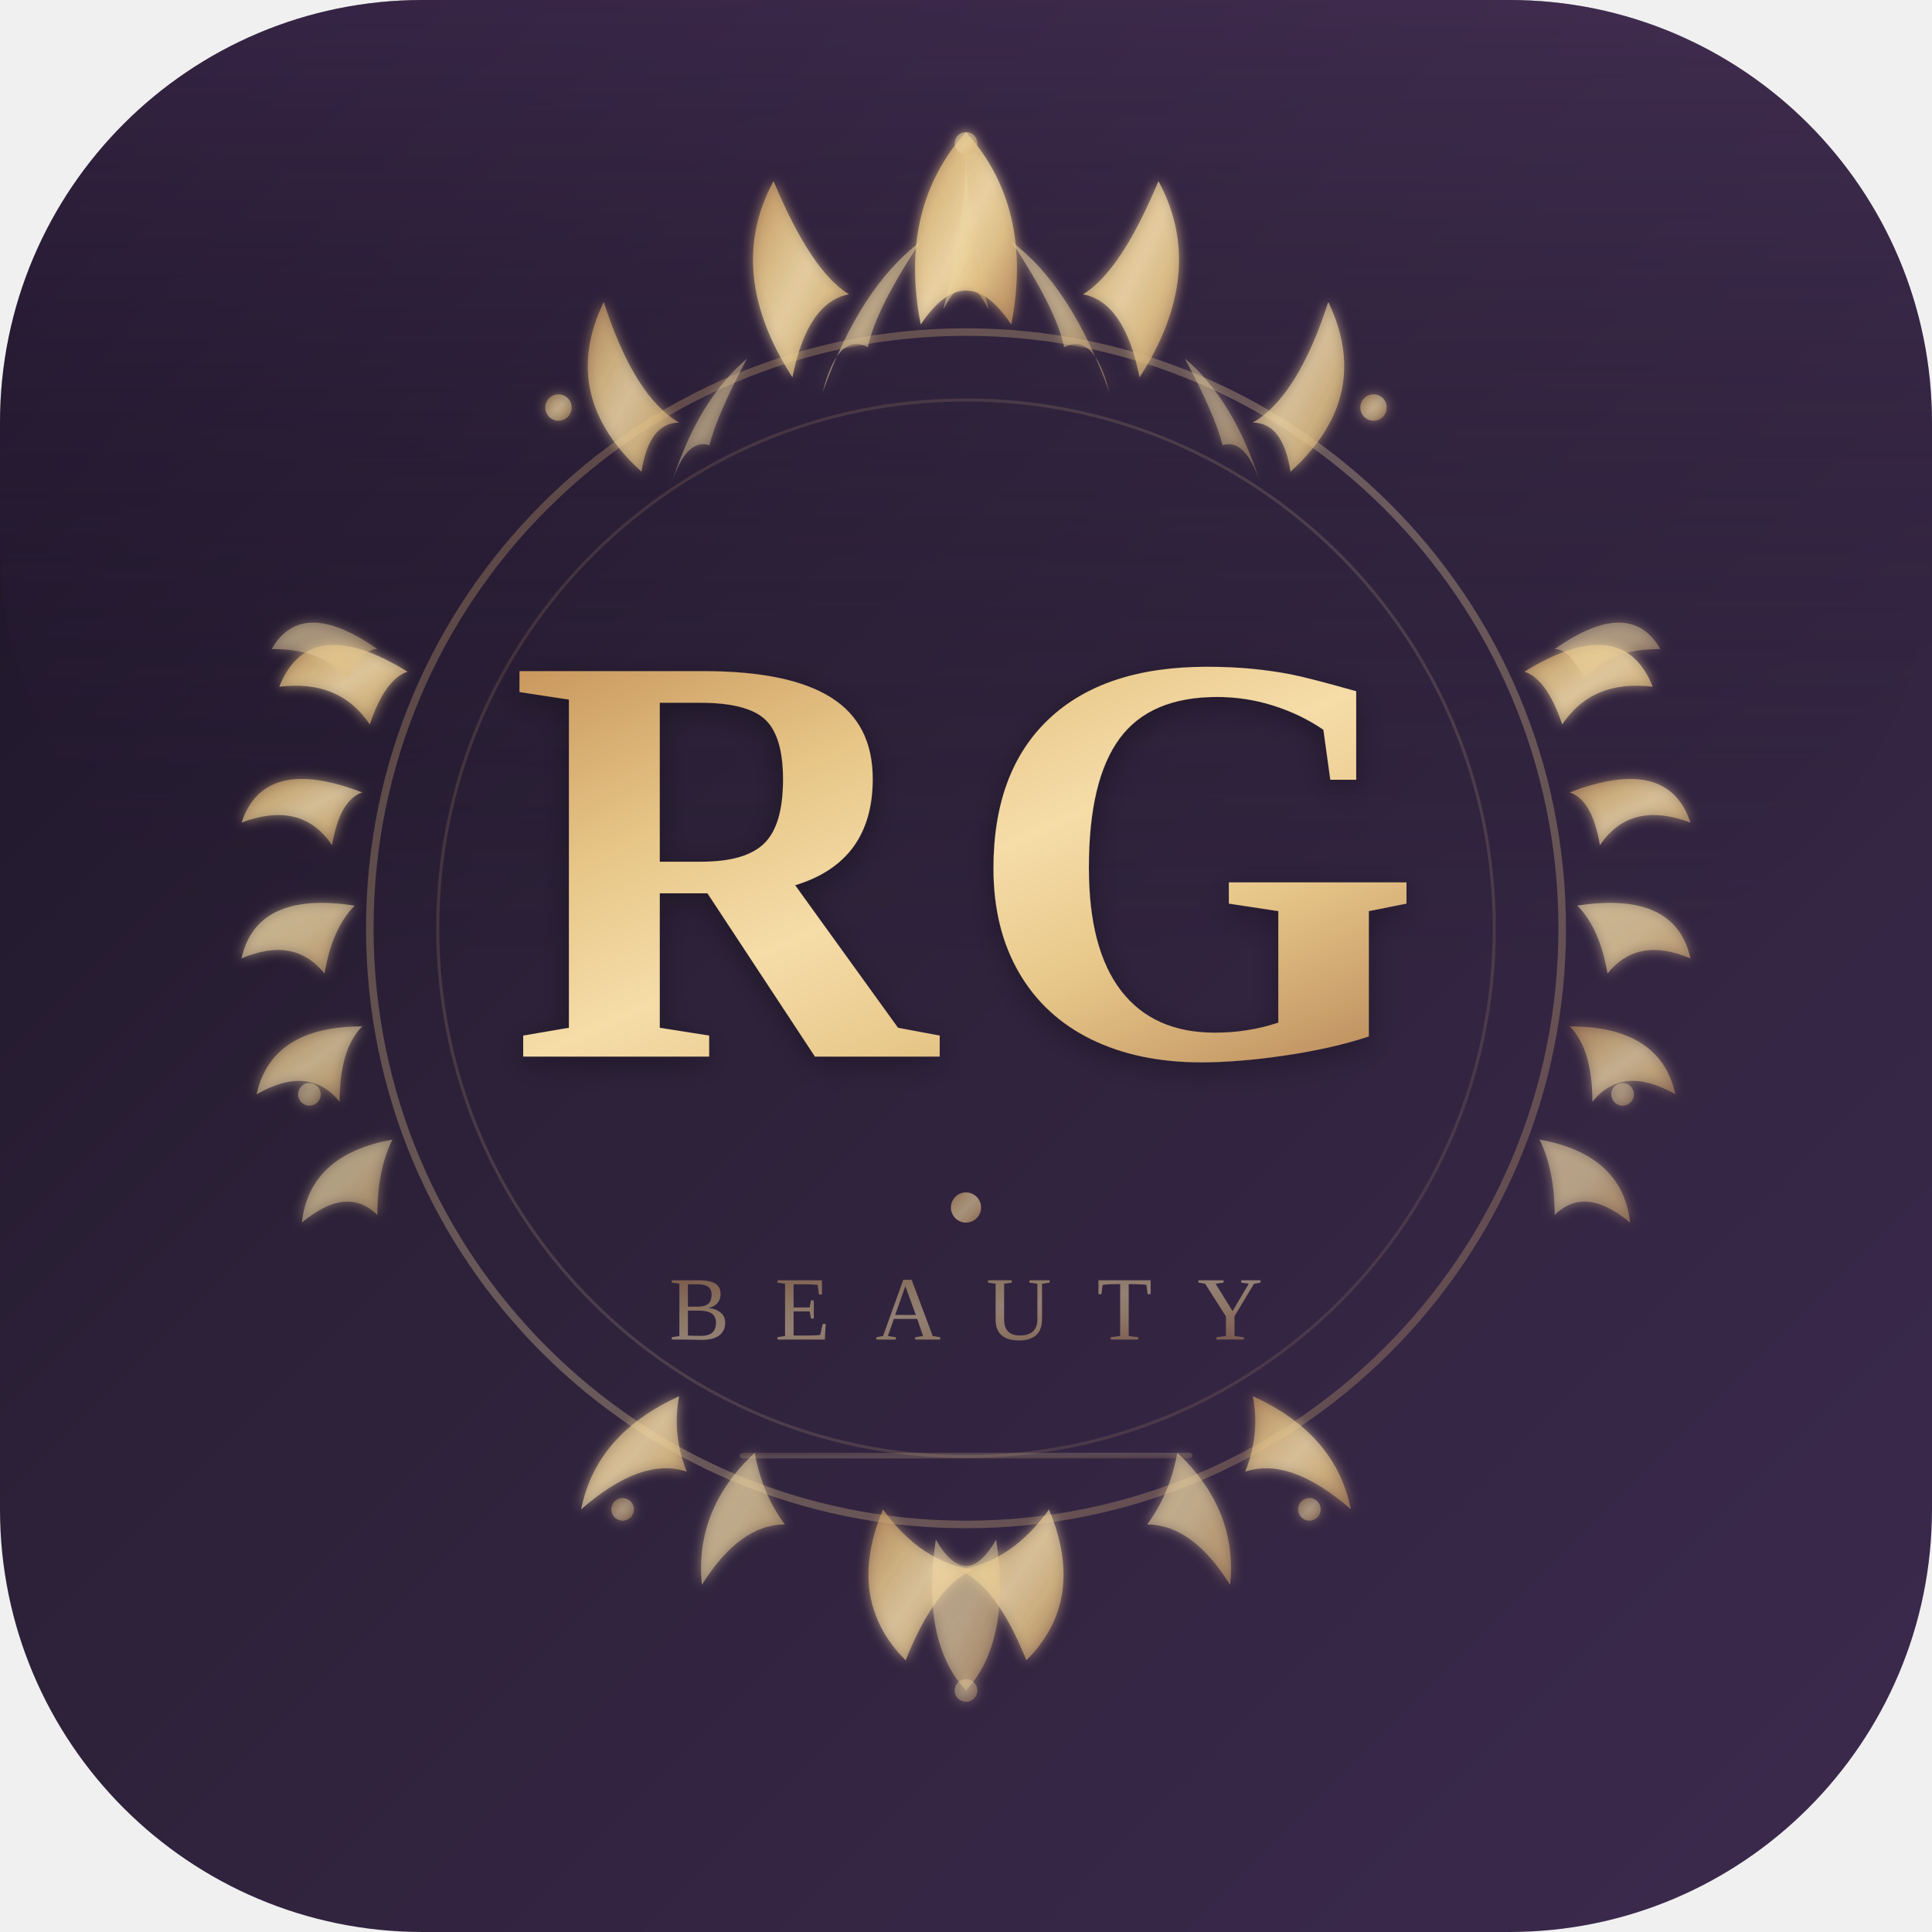
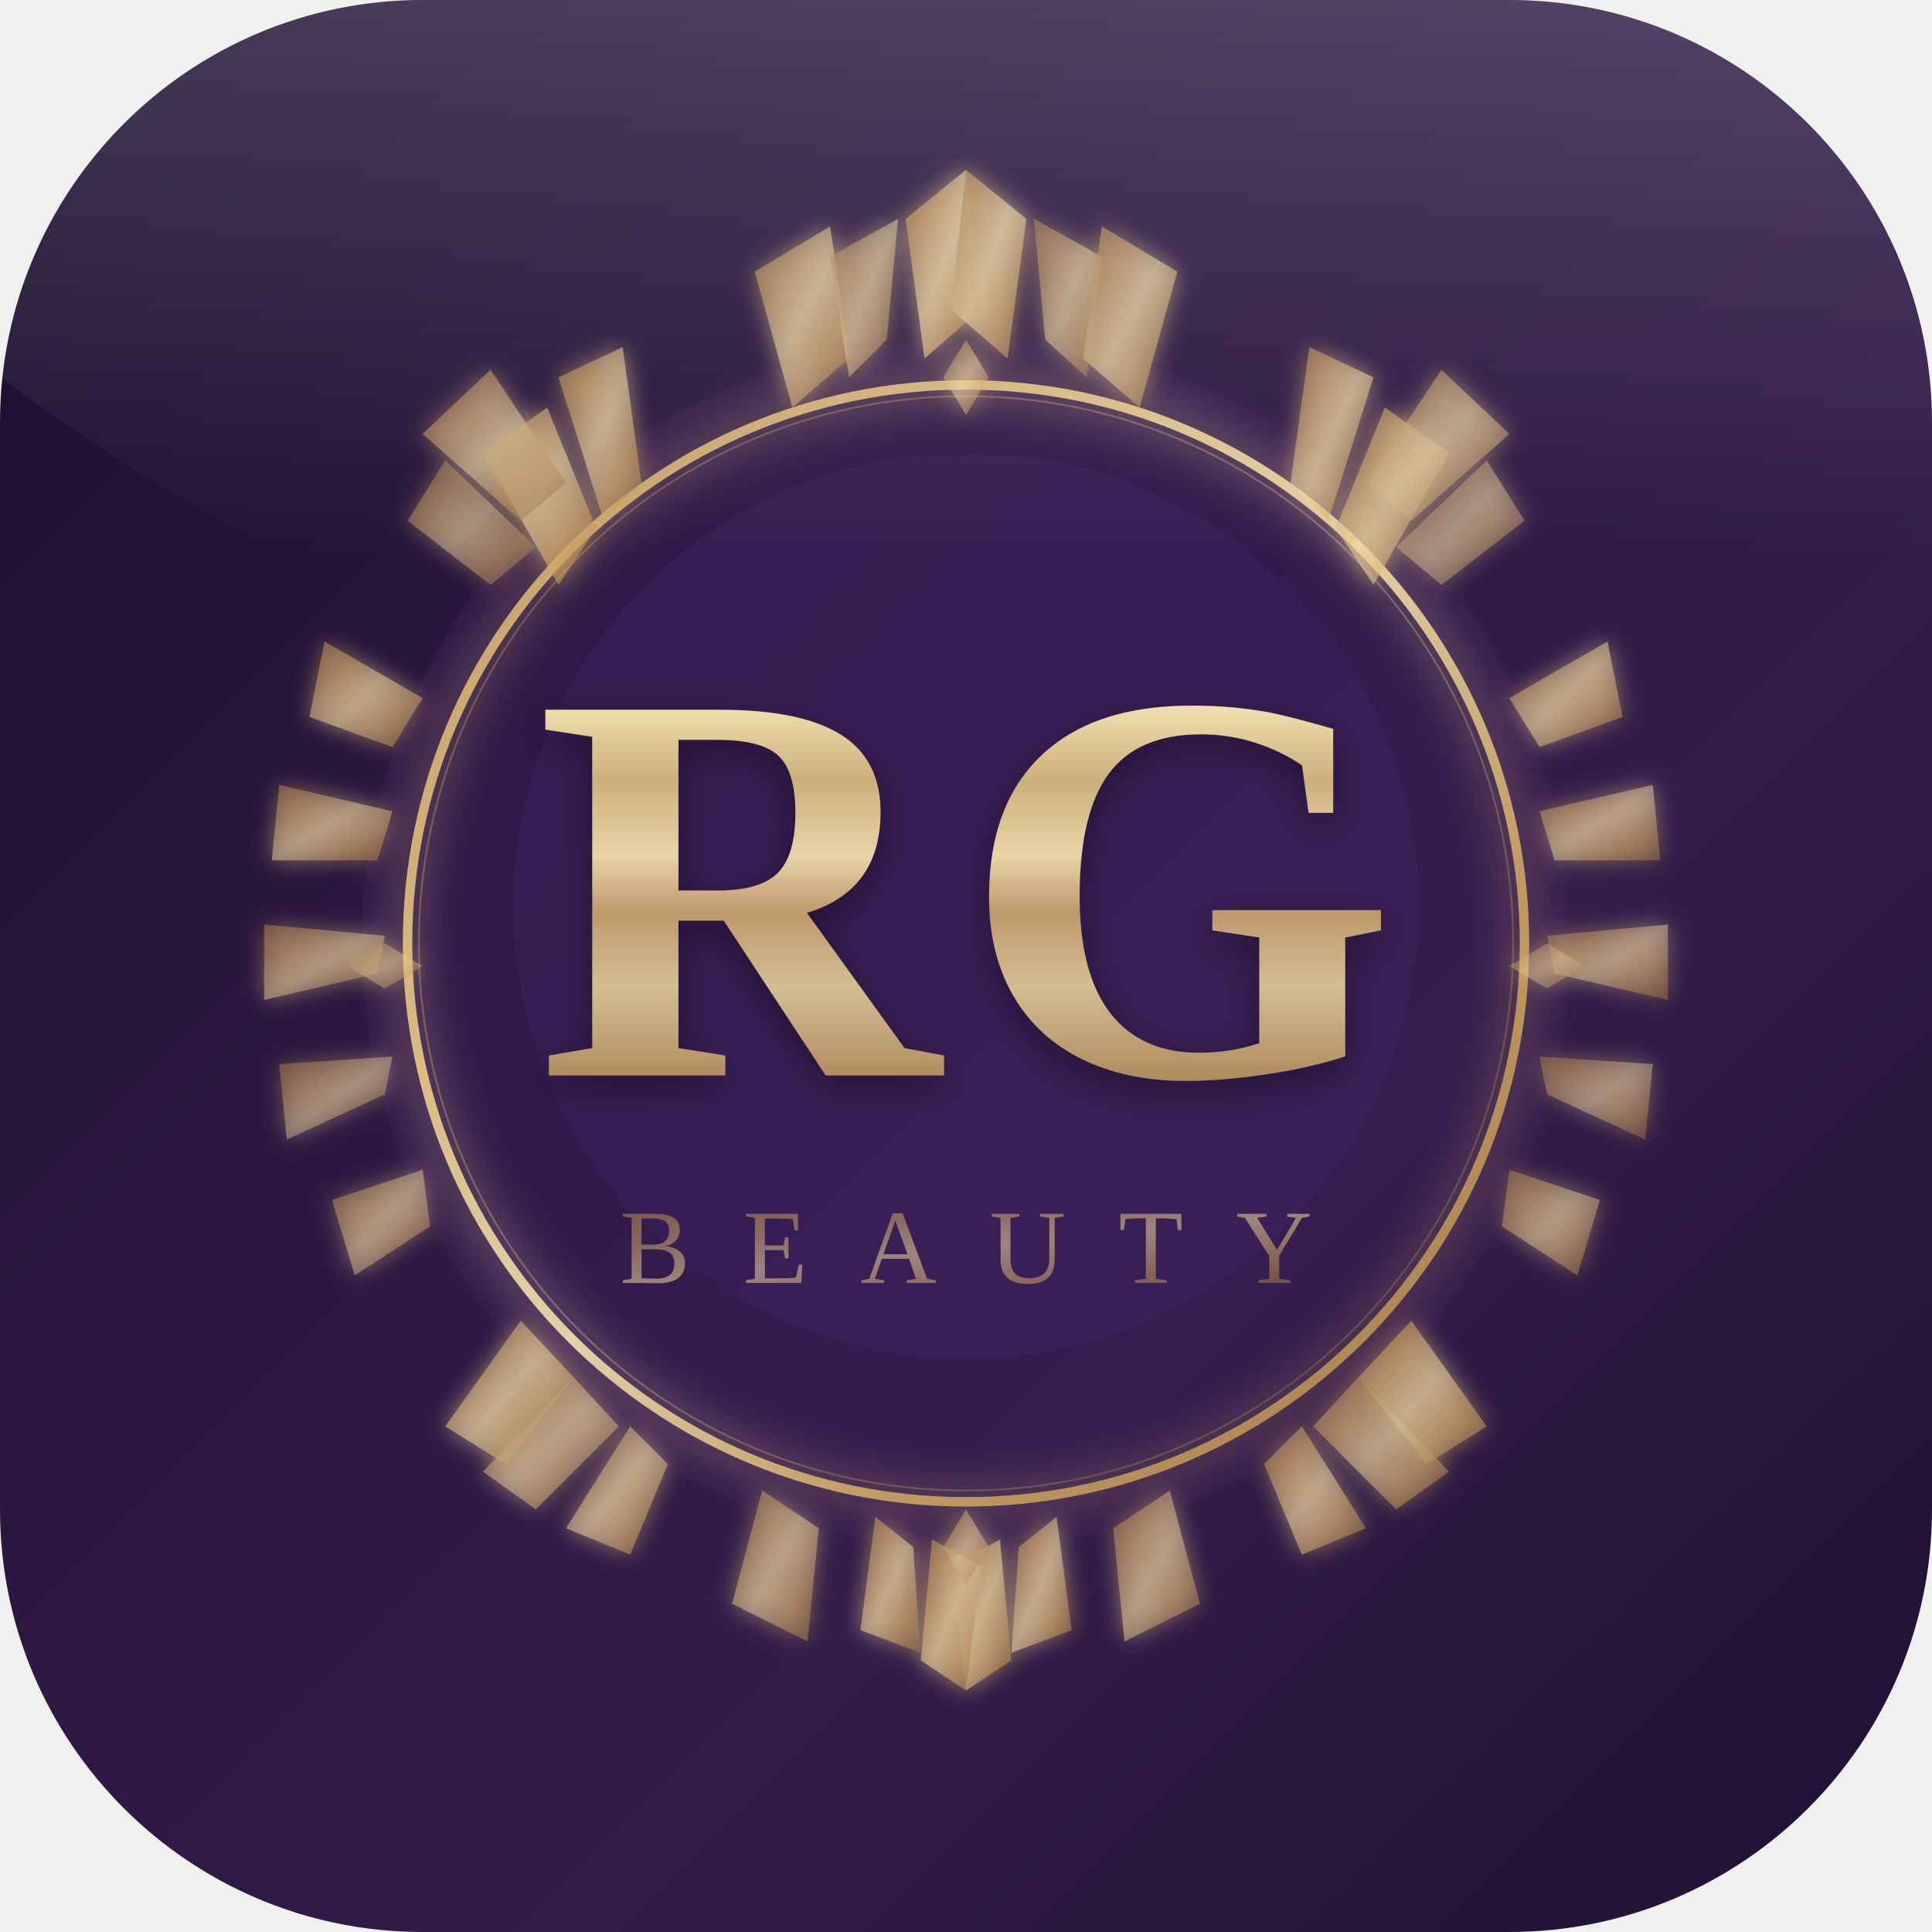
<svg xmlns="http://www.w3.org/2000/svg" viewBox="0 0 512 512">
  <defs>
    <linearGradient id="bg" x1="0%" y1="0%" x2="100%" y2="100%">
-       <stop offset="0%" stop-color="#1a1225" />
-       <stop offset="40%" stop-color="#2c2138" />
-       <stop offset="100%" stop-color="#3d2a4f" />
+       <stop offset="0%" stop-color="#1a0e2e" />
+       <stop offset="35%" stop-color="#2a1640" />
+       <stop offset="65%" stop-color="#321c4a" />
+       <stop offset="100%" stop-color="#1e1030" />
    </linearGradient>
    <linearGradient id="gold" x1="0%" y1="0%" x2="100%" y2="100%">
-       <stop offset="0%" stop-color="#c9975e" />
-       <stop offset="30%" stop-color="#e8c88a" />
-       <stop offset="50%" stop-color="#f5dca8" />
-       <stop offset="70%" stop-color="#e8c88a" />
-       <stop offset="100%" stop-color="#b9895a" />
+       <stop offset="0%" stop-color="#b8894e" />
+       <stop offset="25%" stop-color="#d4a86a" />
+       <stop offset="50%" stop-color="#f0d8a0" />
+       <stop offset="75%" stop-color="#d4a86a" />
+       <stop offset="100%" stop-color="#a07840" />
    </linearGradient>
-     <linearGradient id="goldBright" x1="0%" y1="0%" x2="100%" y2="100%">
-       <stop offset="0%" stop-color="#f5dca8" />
-       <stop offset="50%" stop-color="#edd5a0" />
-       <stop offset="100%" stop-color="#d4a96a" />
+     <linearGradient id="goldText" x1="0%" y1="0%" x2="0%" y2="100%">
+       <stop offset="0%" stop-color="#f0dca8" />
+       <stop offset="20%" stop-color="#c8a870" />
+       <stop offset="40%" stop-color="#e8d0a0" />
+       <stop offset="55%" stop-color="#b89060" />
+       <stop offset="75%" stop-color="#d0b888" />
+       <stop offset="100%" stop-color="#a88050" />
    </linearGradient>
-     <linearGradient id="innerGlow" x1="50%" y1="0%" x2="50%" y2="100%">
-       <stop offset="0%" stop-color="#5b3b6e" stop-opacity="0.4" />
-       <stop offset="100%" stop-color="#1a1225" stop-opacity="0" />
+     <linearGradient id="goldRing" x1="0%" y1="0%" x2="100%" y2="100%">
+       <stop offset="0%" stop-color="#c8a060" />
+       <stop offset="30%" stop-color="#e8c888" />
+       <stop offset="50%" stop-color="#f5e0b0" />
+       <stop offset="70%" stop-color="#d0a868" />
+       <stop offset="100%" stop-color="#a88048" />
    </linearGradient>
-     <filter id="textShadow" x="-10%" y="-10%" width="120%" height="120%">
-       <feDropShadow dx="0" dy="2" stdDeviation="4" flood-color="#000" flood-opacity="0.3" />
-     </filter>
-     <filter id="leafGlow" x="-40%" y="-40%" width="180%" height="180%">
-       <feGaussianBlur in="SourceGraphic" stdDeviation="1.5" result="blur" />
+     <linearGradient id="glassHL" x1="50%" y1="0%" x2="50%" y2="60%">
+       <stop offset="0%" stop-color="#ffffff" stop-opacity="0.18" />
+       <stop offset="100%" stop-color="#ffffff" stop-opacity="0" />
+     </linearGradient>
+     <linearGradient id="innerGlow" cx="50%" cy="45%" r="40%" fx="50%" fy="35%" gradientUnits="userSpaceOnUse" x1="256" y1="140" x2="256" y2="370">
+       <stop offset="0%" stop-color="#4a2870" stop-opacity="0.6" />
+       <stop offset="100%" stop-color="#1a0e2e" stop-opacity="0" />
+     </linearGradient>
+     <filter id="glow" x="-20%" y="-20%" width="140%" height="140%">
+       <feGaussianBlur in="SourceGraphic" stdDeviation="3" result="blur" />
      <feMerge>
        <feMergeNode in="blur" />
        <feMergeNode in="SourceGraphic" />
      </feMerge>
    </filter>
+     <filter id="ringGlow" x="-30%" y="-30%" width="160%" height="160%">
+       <feGaussianBlur in="SourceGraphic" stdDeviation="6" result="blur" />
+       <feMerge>
+         <feMergeNode in="blur" />
+         <feMergeNode in="SourceGraphic" />
+       </feMerge>
+     </filter>
+     <filter id="textShadow" x="-10%" y="-10%" width="120%" height="120%">
+       <feDropShadow dx="0" dy="3" stdDeviation="5" flood-color="#000" flood-opacity="0.4" />
+     </filter>
+     <filter id="textGlow" x="-15%" y="-15%" width="130%" height="130%">
+       <feGaussianBlur in="SourceGraphic" stdDeviation="4" result="blur" />
+       <feMerge>
+         <feMergeNode in="blur" />
+         <feMergeNode in="SourceGraphic" />
+       </feMerge>
+     </filter>
+     <clipPath id="roundRect">
+       <rect width="512" height="512" rx="112" />
+     </clipPath>
  </defs>
  <rect width="512" height="512" rx="112" fill="url(#bg)" />
-   <rect width="512" height="256" rx="112" fill="url(#innerGlow)" />
-   <circle cx="256" cy="246" r="158" fill="none" stroke="url(#gold)" stroke-width="2" opacity="0.3" />
-   <circle cx="256" cy="246" r="140" fill="none" stroke="url(#gold)" stroke-width="0.8" opacity="0.15" />
-   <g filter="url(#leafGlow)">
-     <path d="M244,86 Q238,55 256,35 Q274,55 268,86 Q256,68 244,86Z" fill="url(#gold)" opacity="0.75" />
-     <path d="M250,82 Q256,58 256,40 Q256,58 262,82 Q256,70 250,82Z" fill="url(#goldBright)" opacity="0.5" />
-     <path d="M210,100 Q192,72 205,48 Q215,72 225,78 Q214,80 210,100Z" fill="url(#gold)" opacity="0.7" />
-     <path d="M218,104 Q228,76 244,64 Q232,82 230,92 Q222,88 218,104Z" fill="url(#goldBright)" opacity="0.5" />
-     <path d="M302,100 Q320,72 307,48 Q297,72 287,78 Q298,80 302,100Z" fill="url(#gold)" opacity="0.7" />
-     <path d="M294,104 Q284,76 268,64 Q280,82 282,92 Q290,88 294,104Z" fill="url(#goldBright)" opacity="0.5" />
-     <path d="M170,125 Q148,105 160,80 Q168,105 180,112 Q172,112 170,125Z" fill="url(#gold)" opacity="0.6" />
-     <path d="M178,128 Q185,106 198,95 Q190,110 188,118 Q182,116 178,128Z" fill="url(#goldBright)" opacity="0.4" />
-     <path d="M342,125 Q364,105 352,80 Q344,105 332,112 Q340,112 342,125Z" fill="url(#gold)" opacity="0.6" />
-     <path d="M334,128 Q327,106 314,95 Q322,110 324,118 Q330,116 334,128Z" fill="url(#goldBright)" opacity="0.4" />
-     <path d="M404,178 Q430,162 438,182 Q422,180 414,192 Q410,180 404,178Z" fill="url(#gold)" opacity="0.65" />
-     <path d="M412,172 Q432,158 440,172 Q426,172 420,180 Q416,172 412,172Z" fill="url(#goldBright)" opacity="0.4" />
-     <path d="M416,210 Q442,200 448,218 Q432,212 424,224 Q422,212 416,210Z" fill="url(#gold)" opacity="0.6" />
-     <path d="M418,240 Q444,236 448,254 Q434,248 426,258 Q424,246 418,240Z" fill="url(#goldBright)" opacity="0.55" />
-     <path d="M416,272 Q440,272 444,290 Q430,282 422,292 Q422,278 416,272Z" fill="url(#gold)" opacity="0.5" />
-     <path d="M408,302 Q430,306 432,324 Q420,314 412,322 Q412,310 408,302Z" fill="url(#goldBright)" opacity="0.45" />
-     <path d="M108,178 Q82,162 74,182 Q90,180 98,192 Q102,180 108,178Z" fill="url(#gold)" opacity="0.65" />
-     <path d="M100,172 Q80,158 72,172 Q86,172 92,180 Q96,172 100,172Z" fill="url(#goldBright)" opacity="0.4" />
-     <path d="M96,210 Q70,200 64,218 Q80,212 88,224 Q90,212 96,210Z" fill="url(#gold)" opacity="0.6" />
-     <path d="M94,240 Q68,236 64,254 Q78,248 86,258 Q88,246 94,240Z" fill="url(#goldBright)" opacity="0.55" />
-     <path d="M96,272 Q72,272 68,290 Q82,282 90,292 Q90,278 96,272Z" fill="url(#gold)" opacity="0.5" />
-     <path d="M104,302 Q82,306 80,324 Q92,314 100,322 Q100,310 104,302Z" fill="url(#goldBright)" opacity="0.45" />
-     <path d="M180,370 Q158,380 154,400 Q170,386 182,390 Q178,380 180,370Z" fill="url(#gold)" opacity="0.6" />
-     <path d="M200,385 Q184,400 186,420 Q196,404 208,404 Q202,396 200,385Z" fill="url(#goldBright)" opacity="0.5" />
-     <path d="M234,400 Q224,424 240,440 Q248,420 258,416 Q244,414 234,400Z" fill="url(#gold)" opacity="0.6" />
-     <path d="M278,400 Q288,424 272,440 Q264,420 254,416 Q268,414 278,400Z" fill="url(#gold)" opacity="0.6" />
-     <path d="M248,408 Q244,435 256,448 Q268,435 264,408 Q256,422 248,408Z" fill="url(#goldBright)" opacity="0.45" />
-     <path d="M332,370 Q354,380 358,400 Q342,386 330,390 Q334,380 332,370Z" fill="url(#gold)" opacity="0.6" />
-     <path d="M312,385 Q328,400 326,420 Q316,404 304,404 Q310,396 312,385Z" fill="url(#goldBright)" opacity="0.5" />
-     <circle cx="148" cy="108" r="3.5" fill="url(#gold)" opacity="0.5" />
-     <circle cx="364" cy="108" r="3.5" fill="url(#gold)" opacity="0.5" />
-     <circle cx="430" cy="290" r="3" fill="url(#goldBright)" opacity="0.4" />
-     <circle cx="82" cy="290" r="3" fill="url(#goldBright)" opacity="0.4" />
-     <circle cx="165" cy="400" r="3" fill="url(#gold)" opacity="0.4" />
-     <circle cx="347" cy="400" r="3" fill="url(#gold)" opacity="0.4" />
-     <circle cx="256" cy="448" r="3" fill="url(#goldBright)" opacity="0.35" />
-     <circle cx="256" cy="38" r="3" fill="url(#goldBright)" opacity="0.5" />
+   <circle cx="256" cy="250" r="160" fill="#3a1e58" opacity="0.4" />
+   <circle cx="256" cy="240" r="120" fill="#4a2870" opacity="0.25" />
+   <g filter="url(#ringGlow)">
+     <circle cx="256" cy="250" r="148" fill="none" stroke="url(#goldRing)" stroke-width="2.5" opacity="0.9" />
+     <circle cx="256" cy="250" r="145" fill="none" stroke="url(#goldRing)" stroke-width="0.5" opacity="0.3" />
  </g>
-   <text x="256" y="280" text-anchor="middle" font-family="Georgia,'Times New Roman',serif" font-size="156" font-weight="bold" letter-spacing="8" fill="url(#gold)" filter="url(#textShadow)">RG</text>
-   <line x1="166" y1="320" x2="226" y2="320" stroke="url(#gold)" stroke-width="2" opacity="0.5" stroke-linecap="round" />
-   <circle cx="256" cy="320" r="4" fill="url(#gold)" opacity="0.6" />
-   <line x1="286" y1="320" x2="346" y2="320" stroke="url(#gold)" stroke-width="2" opacity="0.5" stroke-linecap="round" />
-   <text x="256" y="355" text-anchor="middle" font-family="Georgia,'Times New Roman',serif" font-size="24" letter-spacing="12" fill="url(#gold)" opacity="0.5">BEAUTY</text>
-   <rect x="196" y="385" width="120" height="1.5" rx="1" fill="url(#gold)" opacity="0.2" />
+   <g filter="url(#glow)" opacity="0.85">
+     <polygon points="148,155 128,120 145,108 158,140" fill="url(#gold)" opacity="0.75" />
+     <polygon points="138,138 112,115 130,98 150,128" fill="url(#gold)" opacity="0.6" />
+     <polygon points="160,138 148,100 165,92 170,128" fill="url(#gold)" opacity="0.7" />
+     <polygon points="130,155 108,138 118,122 142,145" fill="url(#gold)" opacity="0.5" />
+     <polygon points="210,108 200,72 220,60 225,95" fill="url(#gold)" opacity="0.7" />
+     <polygon points="225,100 220,68 238,58 235,90" fill="url(#gold)" opacity="0.6" />
+     <polygon points="245,95 240,58 256,45 260,82" fill="url(#gold)" opacity="0.8" />
+     <polygon points="267,95 272,58 256,45 252,82" fill="url(#gold)" opacity="0.8" />
+     <polygon points="288,100 292,68 274,58 277,90" fill="url(#gold)" opacity="0.6" />
+     <polygon points="302,108 312,72 292,60 287,95" fill="url(#gold)" opacity="0.7" />
+     <polygon points="364,155 384,120 367,108 354,140" fill="url(#gold)" opacity="0.75" />
+     <polygon points="374,138 400,115 382,98 362,128" fill="url(#gold)" opacity="0.6" />
+     <polygon points="352,138 364,100 347,92 342,128" fill="url(#gold)" opacity="0.7" />
+     <polygon points="382,155 404,138 394,122 370,145" fill="url(#gold)" opacity="0.5" />
+     <polygon points="400,185 426,170 430,190 408,198" fill="url(#gold)" opacity="0.65" />
+     <polygon points="408,215 438,208 440,228 412,228" fill="url(#gold)" opacity="0.6" />
+     <polygon points="410,248 442,245 442,265 412,258" fill="url(#gold)" opacity="0.55" />
+     <polygon points="408,280 438,282 436,302 410,290" fill="url(#gold)" opacity="0.5" />
+     <polygon points="400,310 424,318 418,338 398,325" fill="url(#gold)" opacity="0.55" />
+     <polygon points="374,350 394,378 378,388 360,365" fill="url(#gold)" opacity="0.7" />
+     <polygon points="360,365 384,390 370,400 348,378" fill="url(#gold)" opacity="0.6" />
+     <polygon points="345,378 362,405 345,412 335,388" fill="url(#gold)" opacity="0.65" />
+     <polygon points="310,395 318,425 298,435 295,405" fill="url(#gold)" opacity="0.6" />
+     <polygon points="280,402 284,432 268,438 270,410" fill="url(#gold)" opacity="0.7" />
+     <polygon points="265,408 268,440 256,448 252,415" fill="url(#gold)" opacity="0.75" />
+     <polygon points="247,408 244,440 256,448 260,415" fill="url(#gold)" opacity="0.75" />
+     <polygon points="232,402 228,432 244,438 242,410" fill="url(#gold)" opacity="0.7" />
+     <polygon points="202,395 194,425 214,435 217,405" fill="url(#gold)" opacity="0.6" />
+     <polygon points="138,350 118,378 134,388 152,365" fill="url(#gold)" opacity="0.7" />
+     <polygon points="152,365 128,390 142,400 164,378" fill="url(#gold)" opacity="0.6" />
+     <polygon points="167,378 150,405 167,412 177,388" fill="url(#gold)" opacity="0.65" />
+     <polygon points="112,185 86,170 82,190 104,198" fill="url(#gold)" opacity="0.65" />
+     <polygon points="104,215 74,208 72,228 100,228" fill="url(#gold)" opacity="0.6" />
+     <polygon points="102,248 70,245 70,265 100,258" fill="url(#gold)" opacity="0.55" />
+     <polygon points="104,280 74,282 76,302 102,290" fill="url(#gold)" opacity="0.5" />
+     <polygon points="112,310 88,318 94,338 114,325" fill="url(#gold)" opacity="0.55" />
+     <polygon points="256,90 262,100 256,110 250,100" fill="url(#gold)" opacity="0.6" />
+     <polygon points="410,250 400,256 410,262 420,256" fill="url(#gold)" opacity="0.5" />
+     <polygon points="256,400 262,410 256,420 250,410" fill="url(#gold)" opacity="0.6" />
+     <polygon points="102,250 112,256 102,262 92,256" fill="url(#gold)" opacity="0.5" />
+   </g>
+   <g filter="url(#textShadow)">
+     <text x="256" y="285" text-anchor="middle" font-family="Georgia,'Times New Roman',serif" font-size="148" font-weight="bold" letter-spacing="6" fill="url(#goldText)">RG</text>
+   </g>
+   <text x="256" y="285" text-anchor="middle" font-family="Georgia,'Times New Roman',serif" font-size="148" font-weight="bold" letter-spacing="6" fill="#ffffff" opacity="0.08">RG</text>
+   <text x="256" y="340" text-anchor="middle" font-family="Georgia,'Times New Roman',serif" font-size="28" letter-spacing="14" fill="url(#gold)" opacity="0.55">BEAUTY</text>
+   <path d="M48,0 L512,0 L512,220 Q400,280 200,200 Q80,160 0,100 L0,48 Q0,0 48,0Z" fill="url(#glassHL)" clip-path="url(#roundRect)" />
</svg>
